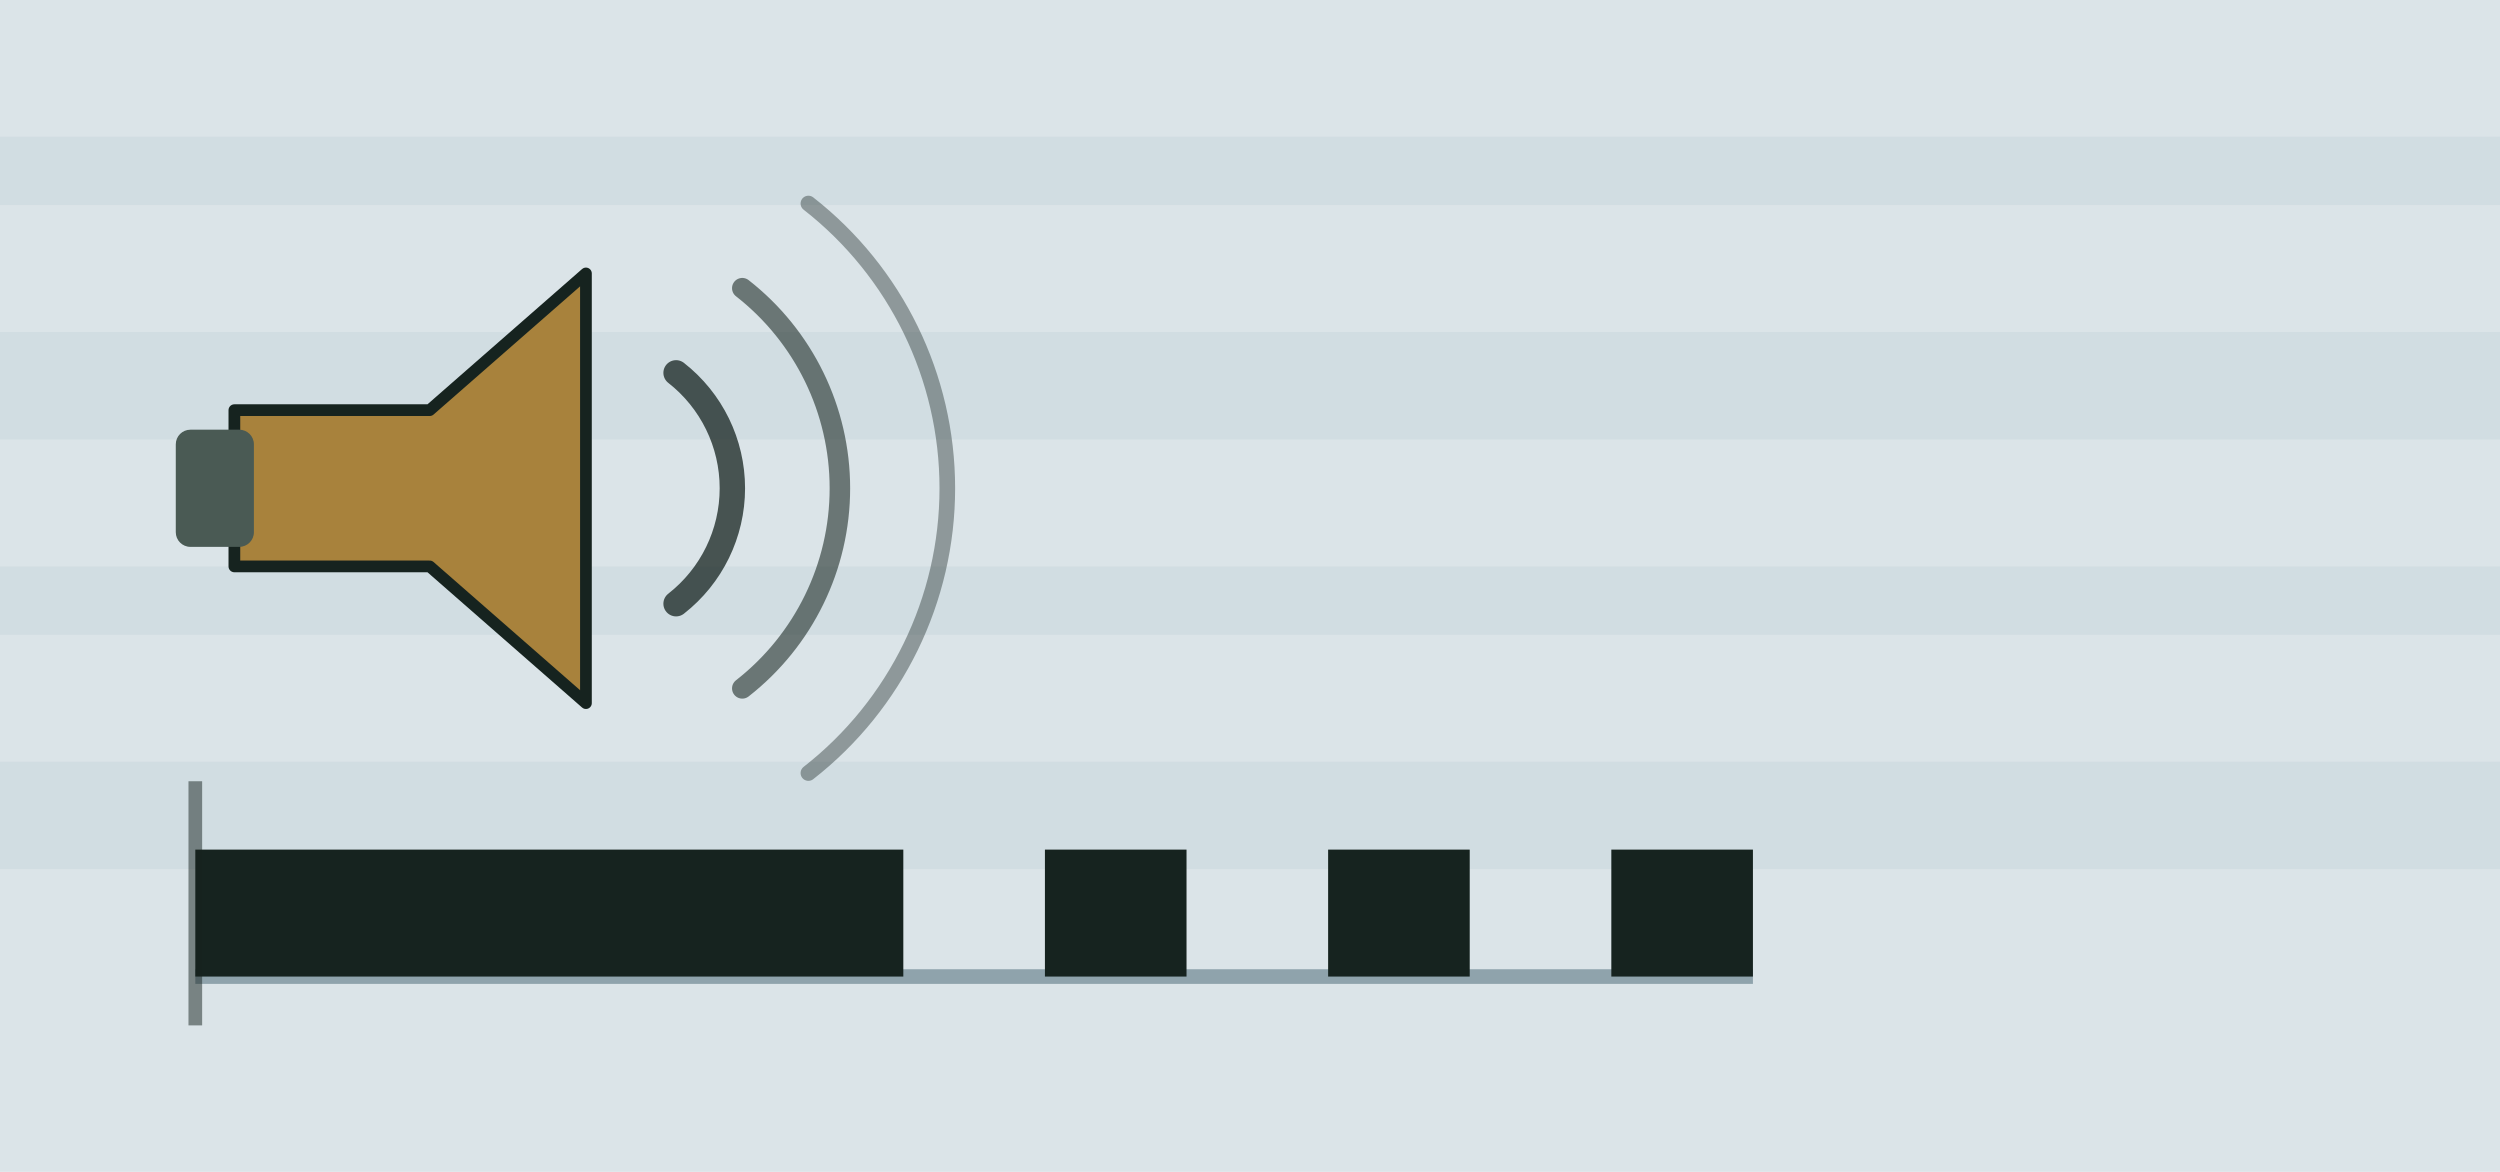
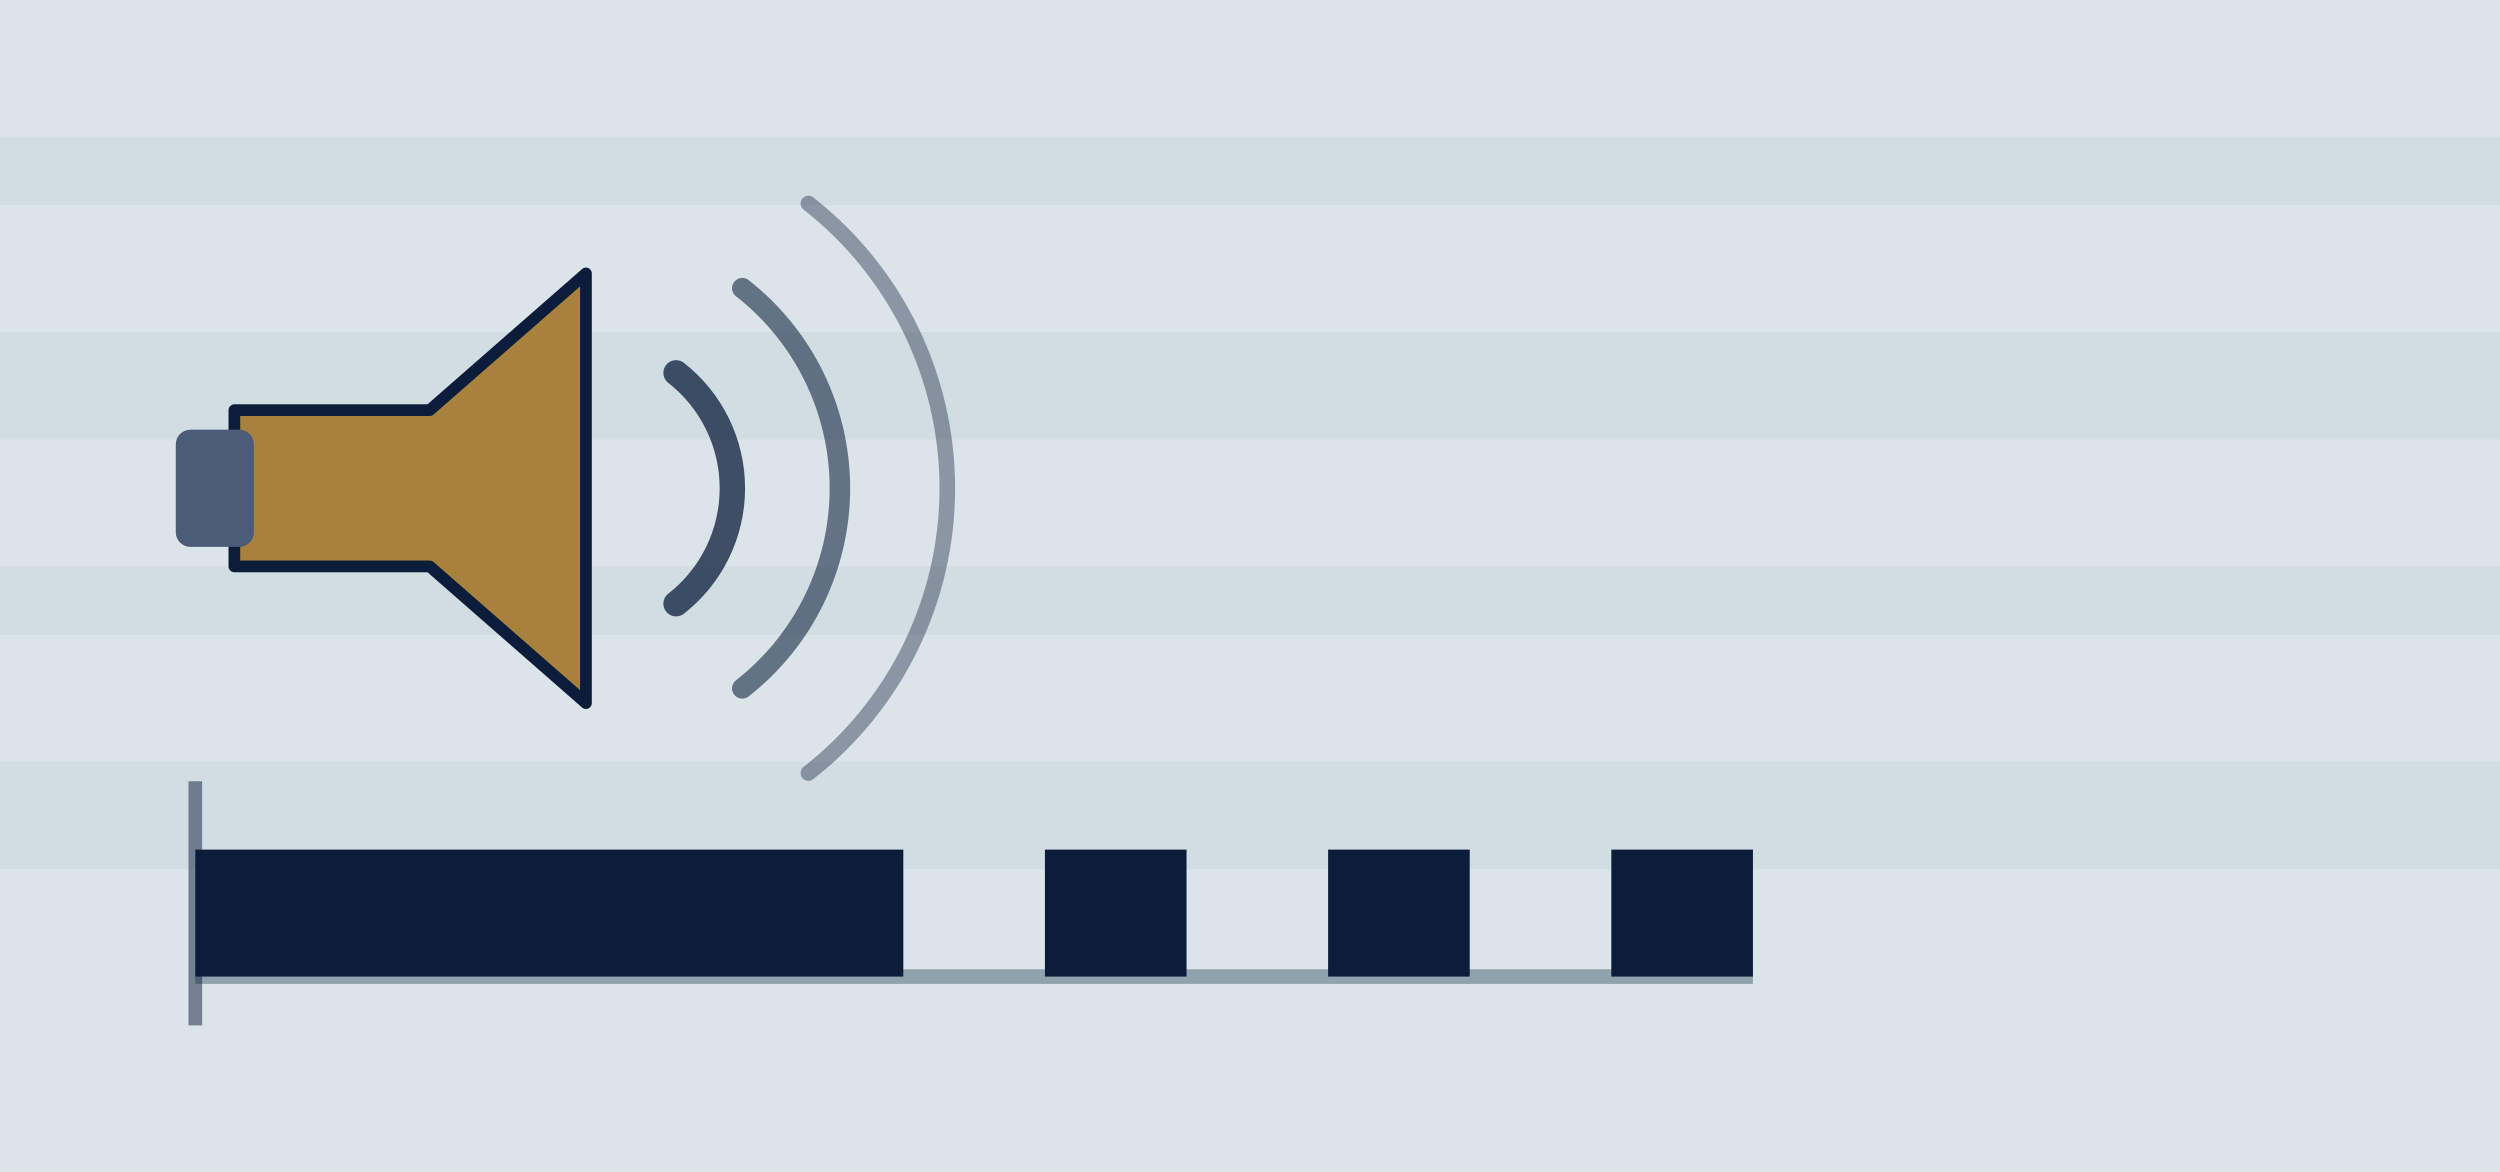
<svg xmlns="http://www.w3.org/2000/svg" viewBox="0 0 256 120" width="256" height="120" role="img">
  <style>.son{opacity:1;animation:brumeremorque-son 12.2s step-end infinite}@keyframes brumeremorque-son{0%{opacity:1}40.98%{opacity:0}49.18%{opacity:1}57.38%{opacity:0}65.57%{opacity:1}73.77%{opacity:0}81.97%{opacity:1}90.16%{opacity:0}100%{opacity:0}}@keyframes propagation{from{transform:scale(0.62);opacity:0.95}to{transform:scale(1.12);opacity:0.1}}.onde{transform-box:view-box;transform-origin:60px 50px;animation:propagation 1.05s linear infinite}.curseur{transform-box:view-box;animation:brumeremorque-balayage 12.2s linear infinite}@keyframes brumeremorque-balayage{from{transform:translateX(0)}to{transform:translateX(159.50px)}}@media (prefers-reduced-motion:reduce){.son,.onde{animation:none}.son{opacity:1}.curseur{display:none}}</style>
  <rect width="256" height="120" fill="#dbe4e8" />
  <rect x="0" y="14" width="256" height="7" fill="#c9d6dc" fill-opacity="0.55" />
  <rect x="0" y="34" width="256" height="11" fill="#c9d6dc" fill-opacity="0.55" />
  <rect x="0" y="58" width="256" height="7" fill="#c9d6dc" fill-opacity="0.55" />
  <rect x="0" y="78" width="256" height="11" fill="#c9d6dc" fill-opacity="0.55" />
  <g class="son">
    <g class="onde">
-       <path d="M69.23,38.18 A15,15 0 0 1 69.23,61.82" fill="none" stroke="#16231f" stroke-width="2.6" stroke-linecap="round" stroke-opacity="0.75" />
-       <path d="M76.01,29.51 A26,26 0 0 1 76.01,70.49" fill="none" stroke="#16231f" stroke-width="2.1" stroke-linecap="round" stroke-opacity="0.57" />
-       <path d="M82.78,20.84 A37,37 0 0 1 82.78,79.16" fill="none" stroke="#16231f" stroke-width="1.6" stroke-linecap="round" stroke-opacity="0.39" />
+       <path d="M69.23,38.18 A15,15 0 0 1 69.23,61.82" fill="none" stroke="#0b1d3a" stroke-width="2.6" stroke-linecap="round" stroke-opacity="0.75" />
+       <path d="M76.01,29.51 A26,26 0 0 1 76.01,70.49" fill="none" stroke="#0b1d3a" stroke-width="2.1" stroke-linecap="round" stroke-opacity="0.57" />
+       <path d="M82.78,20.84 A37,37 0 0 1 82.78,79.16" fill="none" stroke="#0b1d3a" stroke-width="1.6" stroke-linecap="round" stroke-opacity="0.39" />
    </g>
  </g>
-   <path d="M24,42 L44,42 L60,28 L60,72 L44,58 L24,58 Z" fill="#a8823c" stroke="#16231f" stroke-width="1.2" stroke-linejoin="round" />
-   <rect x="18" y="44" width="8" height="12" rx="1.5" fill="#4a5a54" />
+   <path d="M24,42 L44,42 L60,28 L60,72 L44,58 L24,58 Z" fill="#a8823c" stroke="#0b1d3a" stroke-width="1.2" stroke-linejoin="round" />
+   <rect x="18" y="44" width="8" height="12" rx="1.5" fill="#4c5c78" />
  <line x1="20" y1="100" x2="179.50" y2="100" stroke="#8fa3ac" stroke-width="1.5" />
-   <rect x="20.00" y="87" width="72.50" height="13" fill="#16231f" />
-   <rect x="107.00" y="87" width="14.50" height="13" fill="#16231f" />
-   <rect x="136.00" y="87" width="14.50" height="13" fill="#16231f" />
-   <rect x="165.00" y="87" width="14.50" height="13" fill="#16231f" />
+   <rect x="20.00" y="87" width="72.50" height="13" fill="#0b1d3a" />
+   <rect x="107.00" y="87" width="14.50" height="13" fill="#0b1d3a" />
+   <rect x="136.00" y="87" width="14.50" height="13" fill="#0b1d3a" />
+   <rect x="165.00" y="87" width="14.50" height="13" fill="#0b1d3a" />
  <g class="curseur">
-     <line x1="20" y1="80" x2="20" y2="105" stroke="#16231f" stroke-width="1.4" stroke-opacity="0.5" />
+     <line x1="20" y1="80" x2="20" y2="105" stroke="#0b1d3a" stroke-width="1.4" stroke-opacity="0.5" />
  </g>
</svg>
